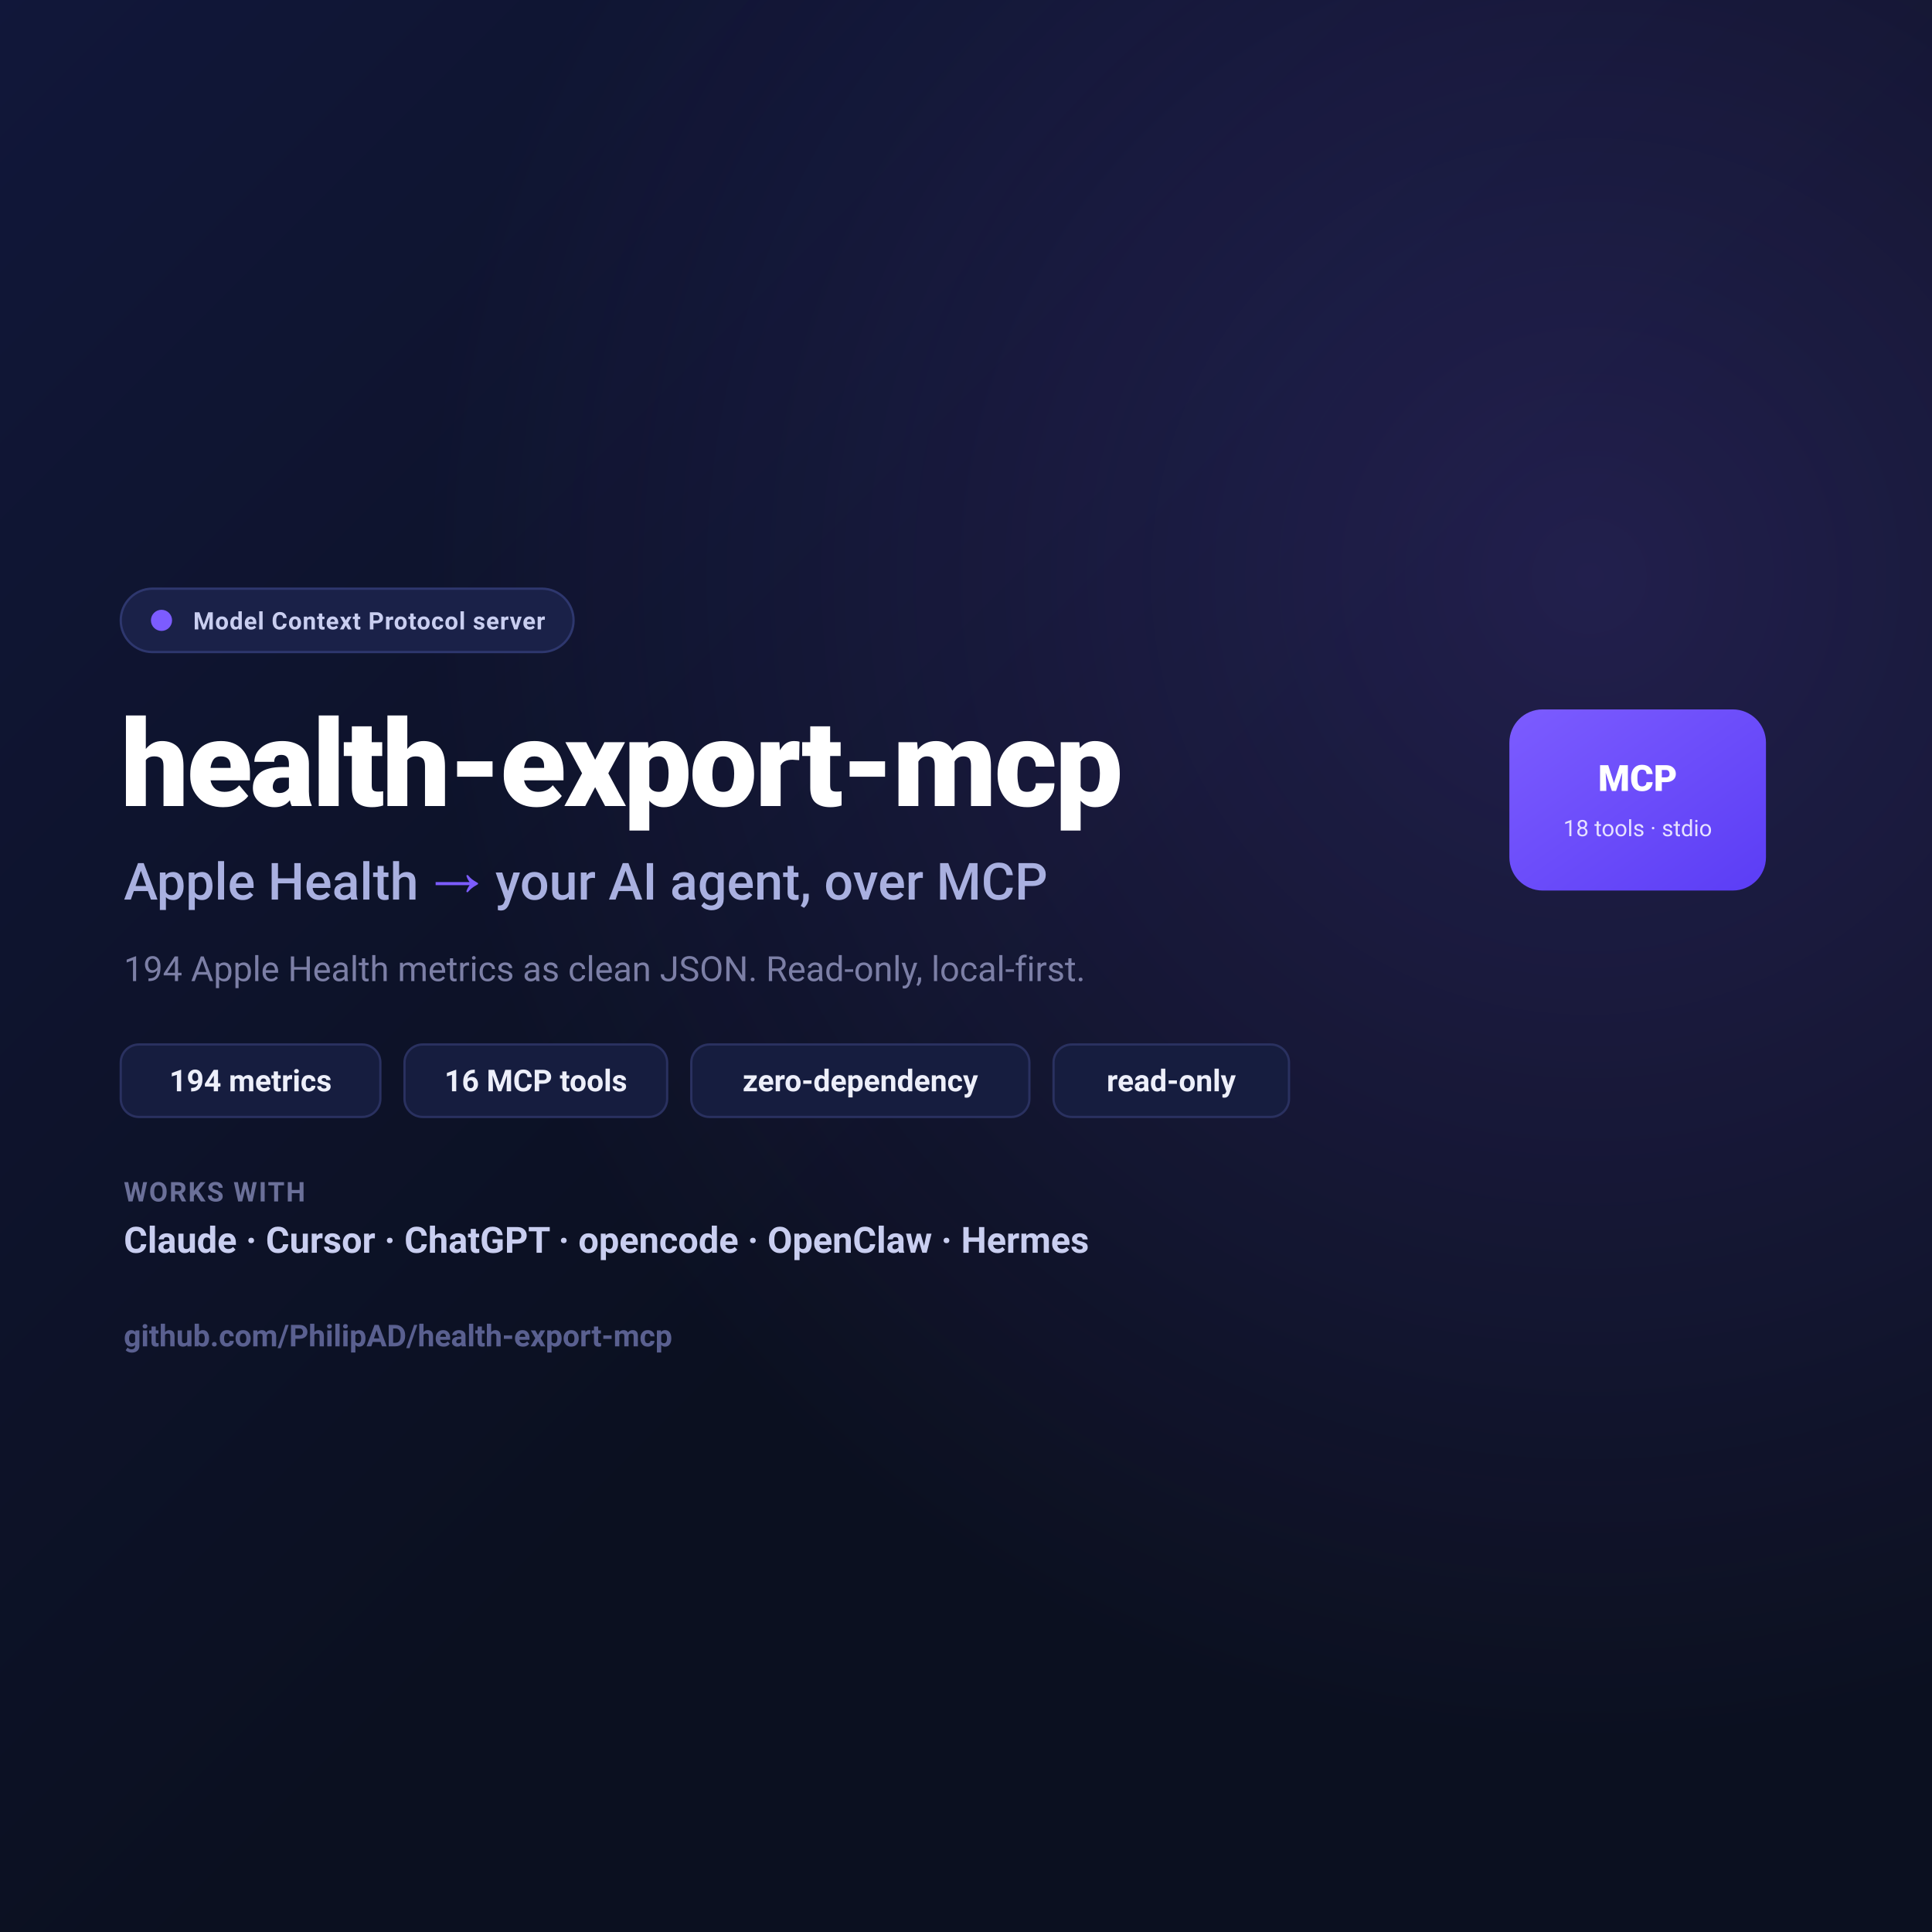
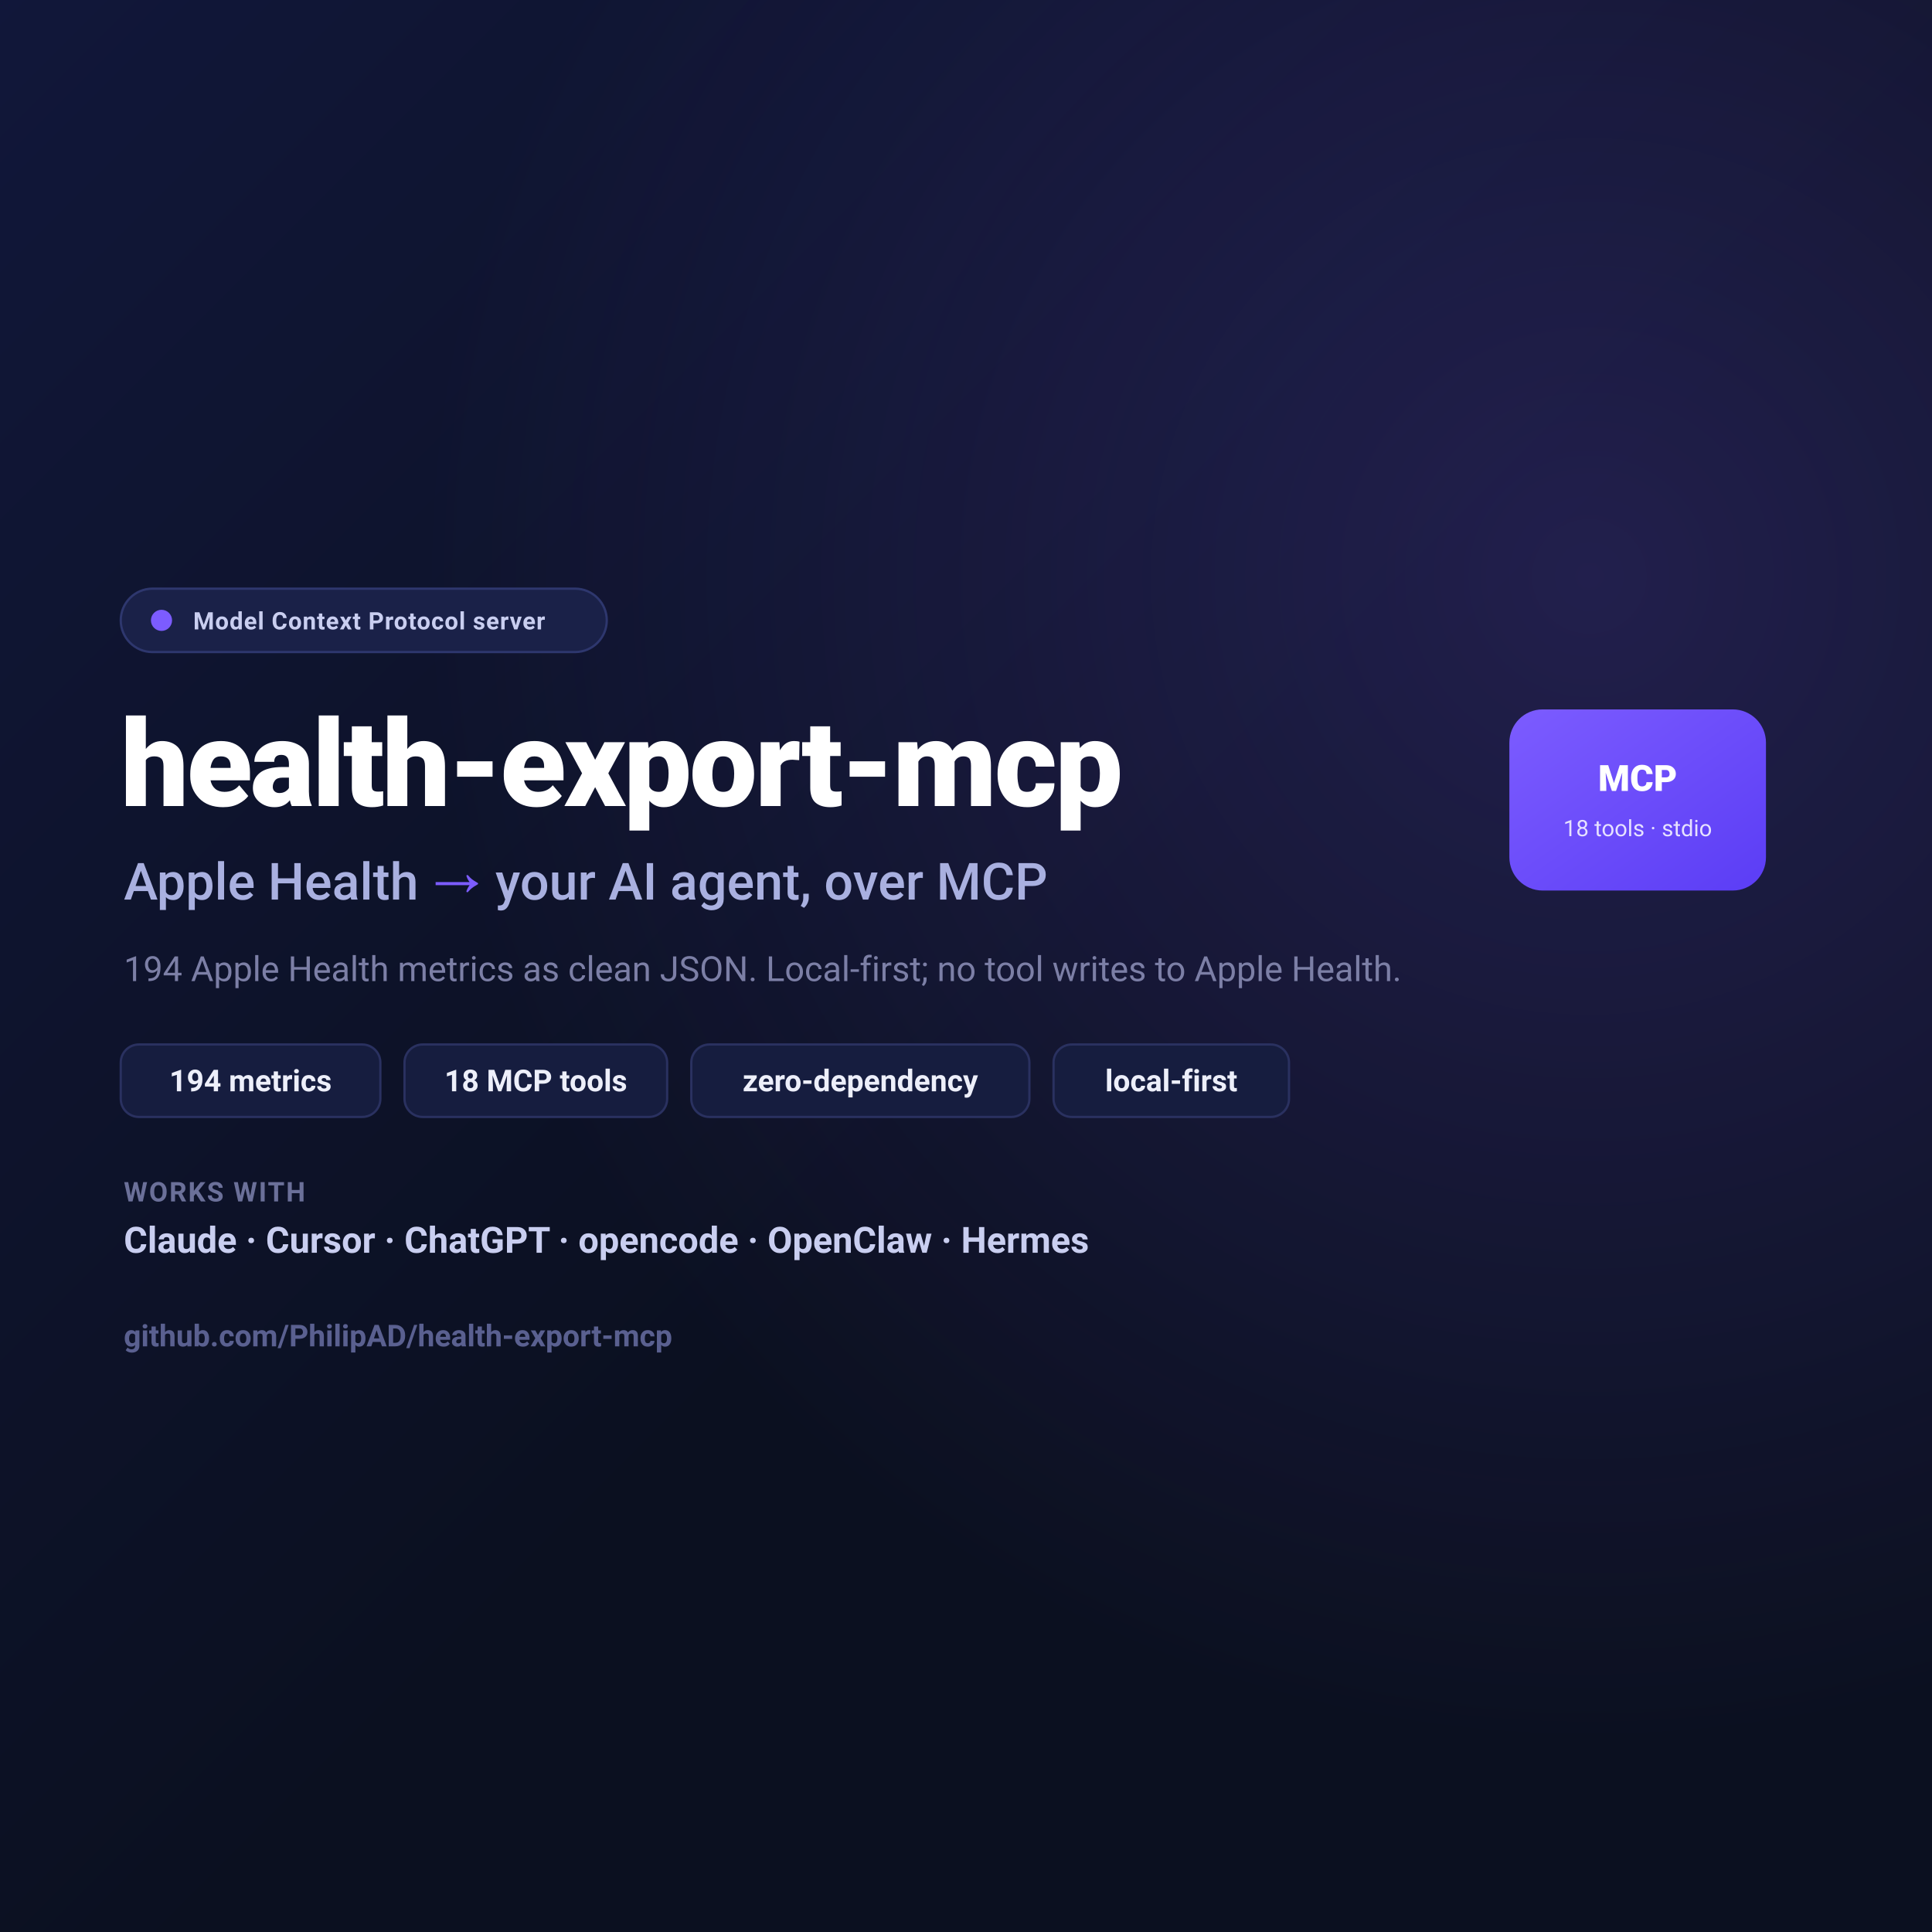
<svg xmlns="http://www.w3.org/2000/svg" viewBox="0 0 1280 1280" width="1280" height="1280" font-family="-apple-system, BlinkMacSystemFont, 'Segoe UI', Roboto, Helvetica, Arial, sans-serif">
  <defs>
    <linearGradient id="bg" x1="0" y1="0" x2="1" y2="1">
      <stop offset="0" stop-color="#11173a" />
      <stop offset="0.55" stop-color="#0B1020" />
      <stop offset="1" stop-color="#0B1020" />
    </linearGradient>
    <linearGradient id="mcp" x1="0" y1="0" x2="1" y2="1">
      <stop offset="0" stop-color="#7C5CFF" />
      <stop offset="1" stop-color="#5B3DF5" />
    </linearGradient>
    <radialGradient id="glow" cx="0.82" cy="0.30" r="0.6">
      <stop offset="0" stop-color="#7C5CFF" stop-opacity="0.20" />
      <stop offset="1" stop-color="#7C5CFF" stop-opacity="0" />
    </radialGradient>
  </defs>
  <rect x="0" y="0" width="1280" height="1280" fill="url(#bg)" />
  <rect x="0" y="0" width="1280" height="1280" fill="url(#glow)" />
  <g transform="translate(0,320)">
    <g transform="translate(80,70)">
-       <rect x="0" y="0" width="300" height="42" rx="21" fill="#1A2148" stroke="#2E376E" stroke-width="1.5" />
+       <rect x="0" y="0" width="322" height="42" rx="21" fill="#1A2148" stroke="#2E376E" stroke-width="1.5" />
      <circle cx="27" cy="21" r="7" fill="#7C5CFF" />
      <text x="48" y="27" fill="#C9CEF0" font-size="16" font-weight="600" letter-spacing="0.5">Model Context Protocol server</text>
    </g>
    <text x="80" y="214" fill="#FFFFFF" font-size="80" font-weight="800" letter-spacing="-1.5">health-export-mcp</text>
    <text x="82" y="276" fill="#A9B0E0" font-size="34" font-weight="500">Apple Health <tspan fill="#7C5CFF" font-weight="700">→</tspan> your AI agent, over MCP</text>
-     <text x="82" y="330" fill="#7C7FA6" font-size="23">194 Apple Health metrics as clean JSON. Read-only, local-first.</text>
+     <text x="82" y="330" fill="#7C7FA6" font-size="23">194 Apple Health metrics as clean JSON. Local-first; no tool writes to Apple Health.</text>
    <g font-size="20" font-weight="700">
      <g transform="translate(80,372)">
        <rect width="172" height="48" rx="12" fill="#161D3F" stroke="#2A3160" stroke-width="1.5" />
        <text x="86" y="31" text-anchor="middle" fill="#EDEFFA">194 metrics</text>
      </g>
      <g transform="translate(268,372)">
        <rect width="174" height="48" rx="12" fill="#161D3F" stroke="#2A3160" stroke-width="1.5" />
-         <text x="87" y="31" text-anchor="middle" fill="#EDEFFA">16 MCP tools</text>
+         <text x="87" y="31" text-anchor="middle" fill="#EDEFFA">18 MCP tools</text>
      </g>
      <g transform="translate(458,372)">
        <rect width="224" height="48" rx="12" fill="#161D3F" stroke="#2A3160" stroke-width="1.5" />
        <text x="112" y="31" text-anchor="middle" fill="#EDEFFA">zero-dependency</text>
      </g>
      <g transform="translate(698,372)">
        <rect width="156" height="48" rx="12" fill="#161D3F" stroke="#2A3160" stroke-width="1.5" />
-         <text x="78" y="31" text-anchor="middle" fill="#EDEFFA">read-only</text>
+         <text x="78" y="31" text-anchor="middle" fill="#EDEFFA">local-first</text>
      </g>
    </g>
    <text x="82" y="476" fill="#6B7099" font-size="18" font-weight="600" letter-spacing="1">WORKS WITH</text>
    <text x="82" y="510" fill="#C9CEF0" font-size="24" font-weight="600">Claude · Cursor · ChatGPT · opencode · OpenClaw · Hermes</text>
    <text x="82" y="572" fill="#5A6090" font-size="20" font-weight="600">github.com/PhilipAD/health-export-mcp</text>
    <g transform="translate(1000,150)">
      <rect x="0" y="0" width="170" height="120" rx="22" fill="url(#mcp)" />
      <text x="85" y="54" text-anchor="middle" fill="#fff" font-size="24" font-weight="800">MCP</text>
      <text x="85" y="84" text-anchor="middle" fill="#E6E1FF" font-size="15">18 tools · stdio</text>
    </g>
  </g>
</svg>
